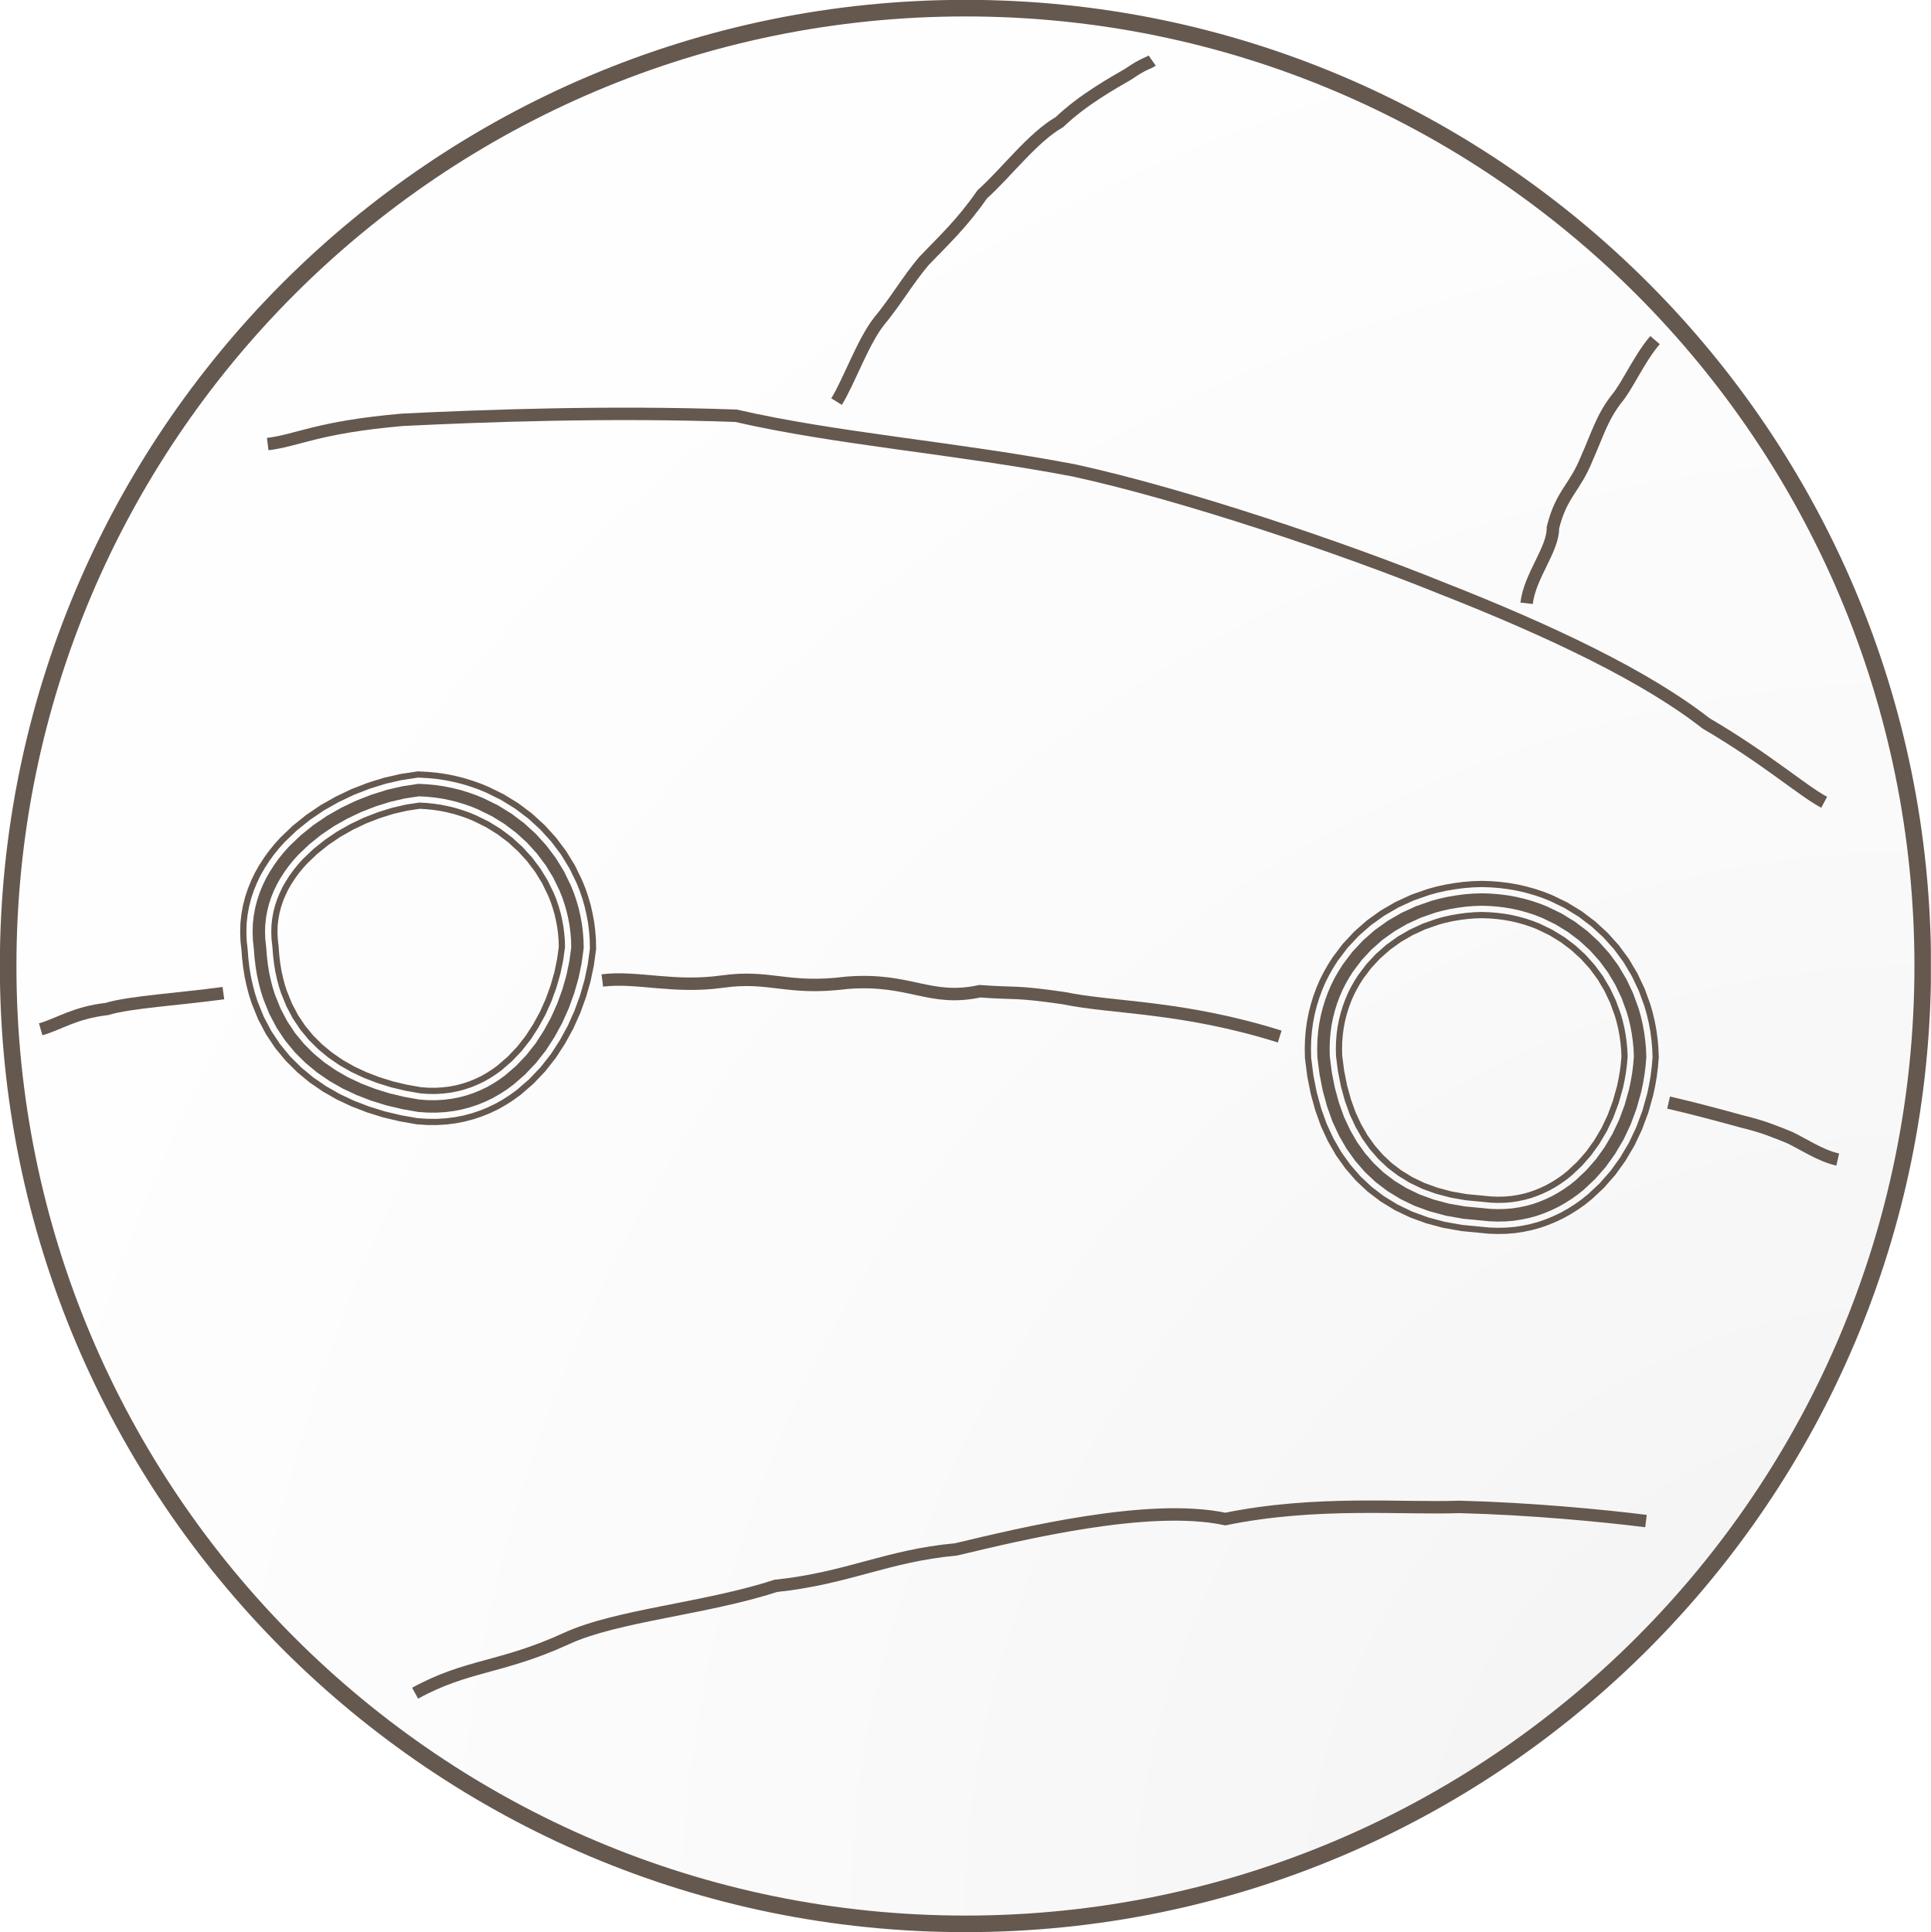
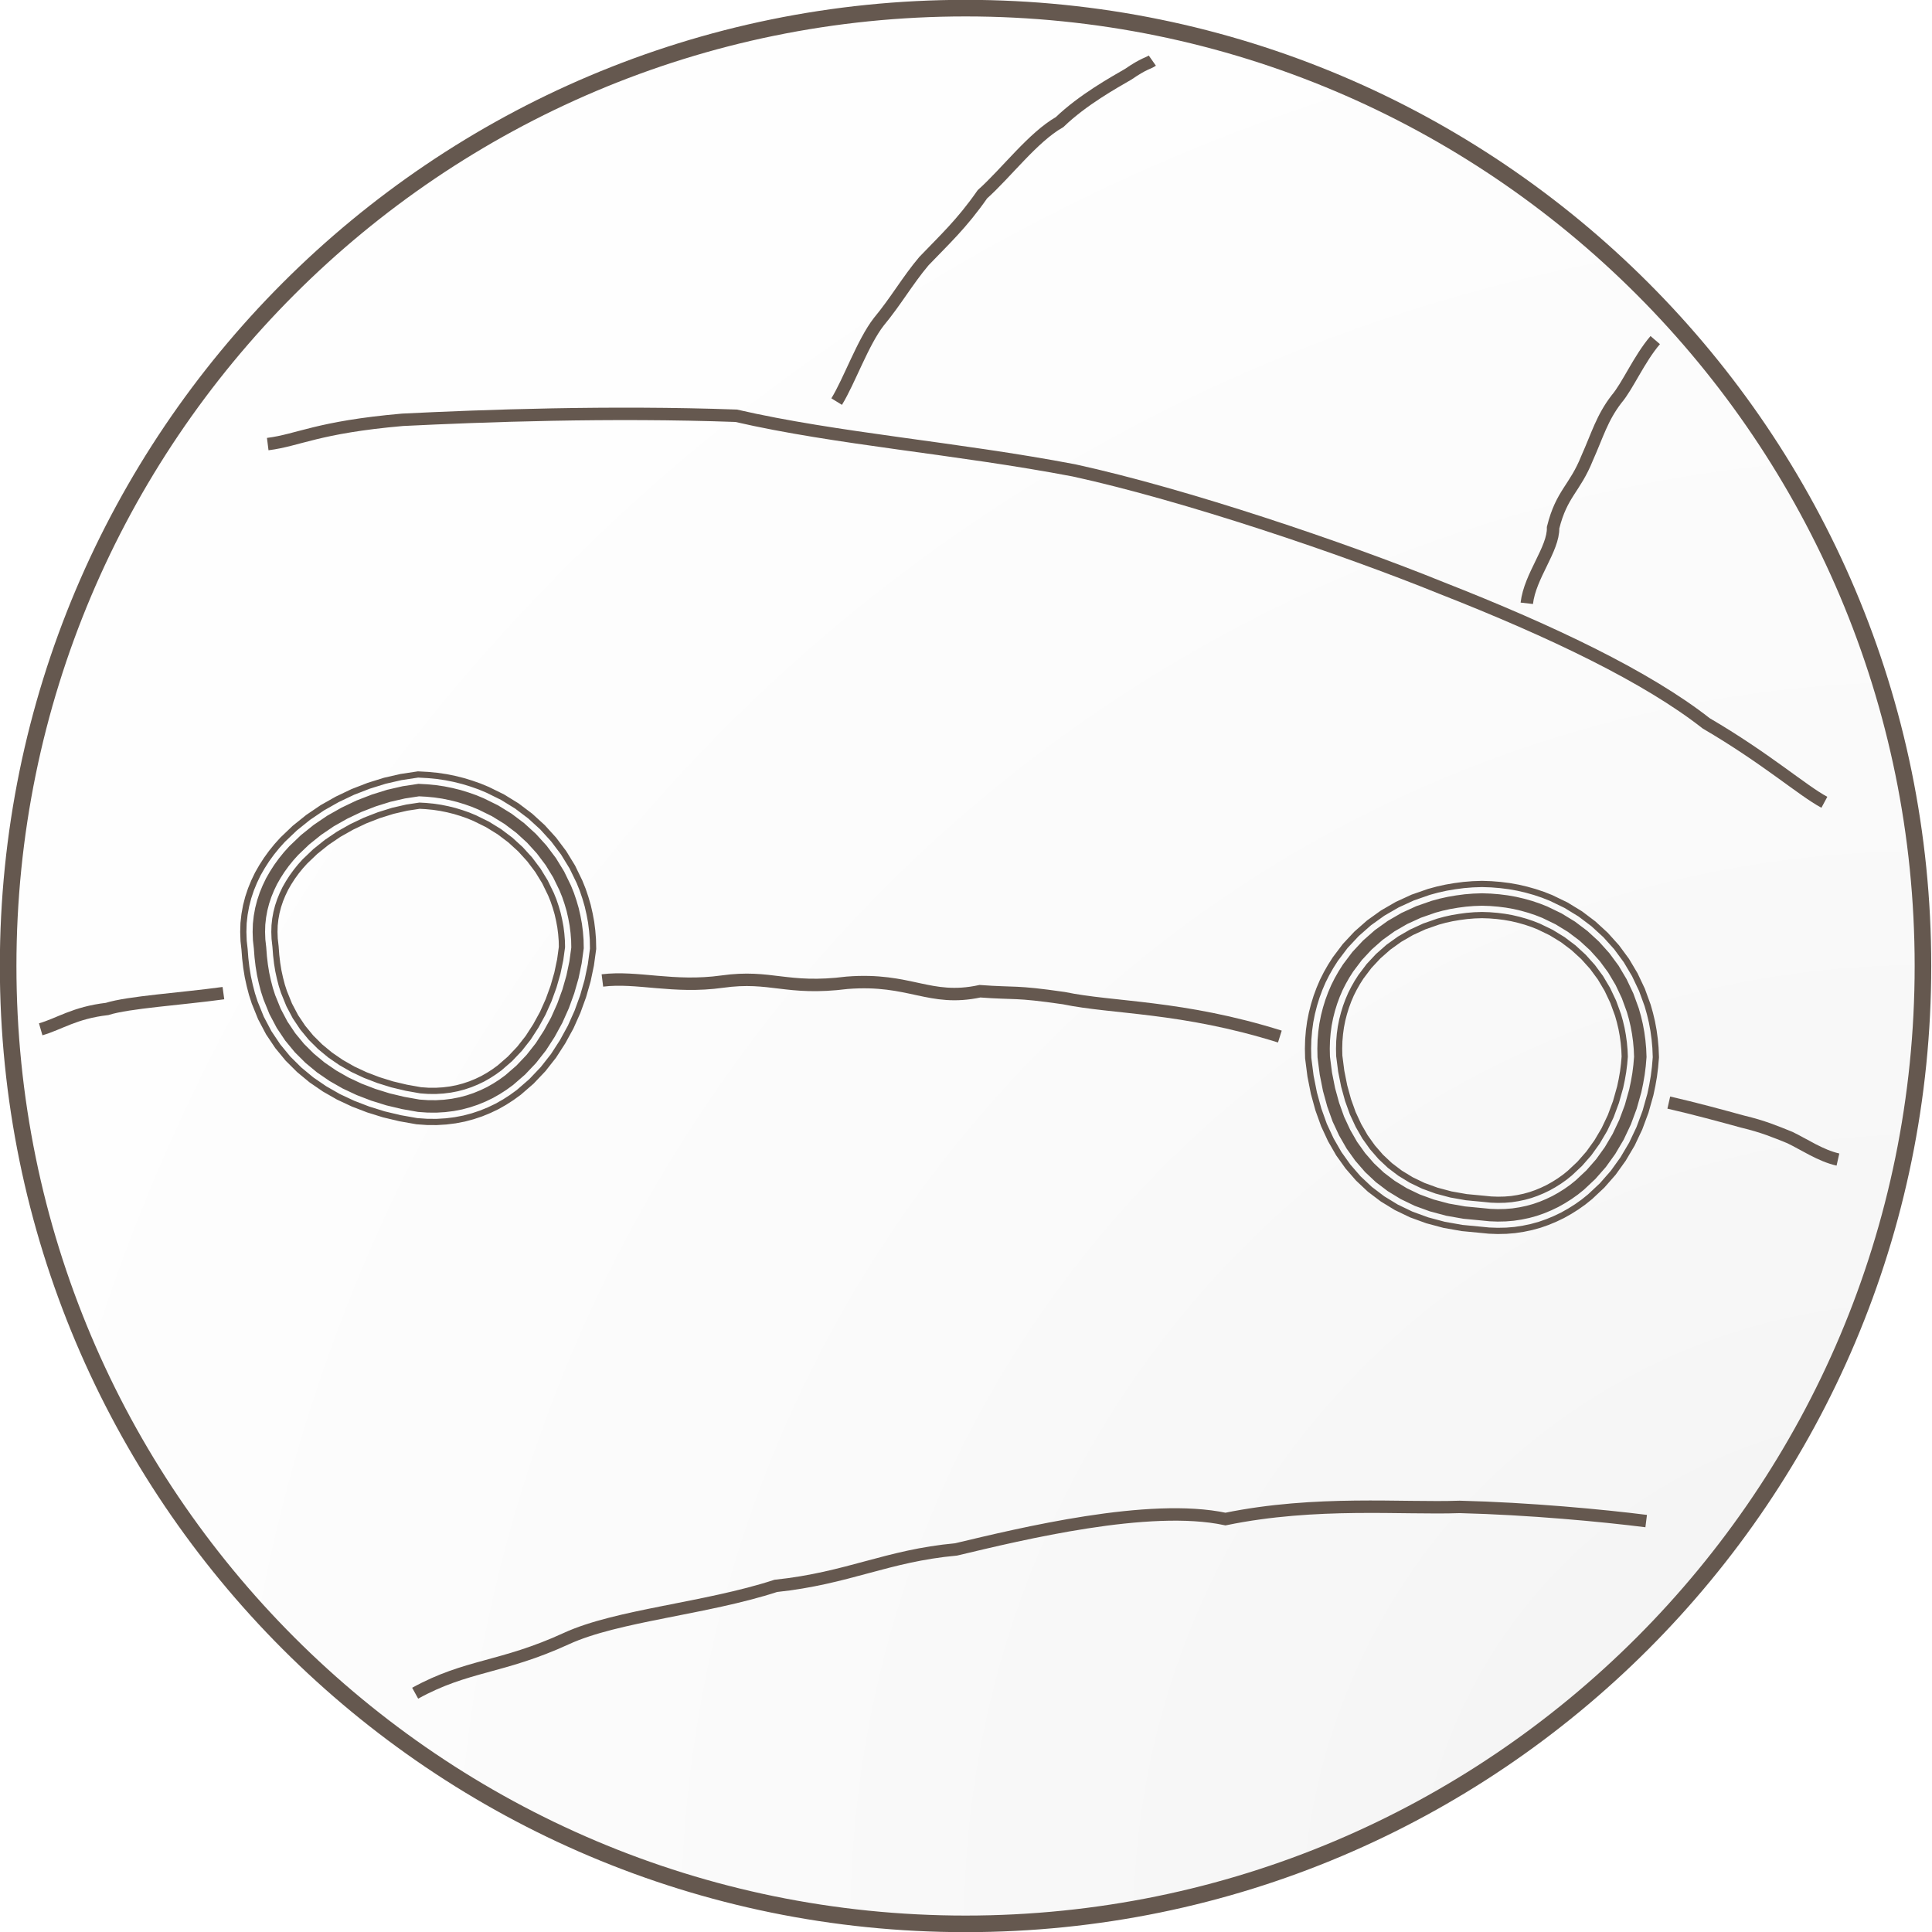
- <svg xmlns="http://www.w3.org/2000/svg" width="2135" height="2136" overflow="hidden" xml:space="preserve">
+ <svg xmlns="http://www.w3.org/2000/svg" width="2136" height="2136" overflow="hidden" xml:space="preserve">
  <defs>
    <clipPath id="clip0">
-       <rect width="2135" height="2136" x="102" y="238" />
+       <rect width="2136" height="2136" x="102" y="238" />
    </clipPath>
    <radialGradient id="fill1" cx="5866014" cy="5868785" r="8297756" gradientTransform="matrix(0.000360892 0 0 0.000360892 111 247)" gradientUnits="userSpaceOnUse" spreadMethod="pad">
      <stop offset="0" stop-color="#F2F2F2" />
      <stop offset=".083" stop-color="#F3F3F3" />
      <stop offset=".167" stop-color="#F5F5F5" />
      <stop offset=".25" stop-color="#F7F7F7" />
      <stop offset=".333" stop-color="#F8F8F8" />
      <stop offset=".417" stop-color="#FAFAFA" />
      <stop offset=".5" stop-color="#FBFBFB" />
      <stop offset=".583" stop-color="#FCFCFC" />
      <stop offset=".667" stop-color="#FDFDFD" />
      <stop offset=".75" stop-color="#FEFEFE" />
      <stop offset=".833" stop-color="#FEFEFE" />
      <stop offset=".917" stop-color="#FEFEFE" />
      <stop offset="1" stop-color="#FFF" />
    </radialGradient>
  </defs>
  <g clip-path="url(#clip0)" transform="translate(-102 -238)">
    <path fill="url(#fill1)" fill-rule="evenodd" stroke="#65584F" stroke-miterlimit="8" stroke-width="18.333" d="M111 1306C111 721.131 584.907 247 1169.5 247 1754.09 247 2228 721.131 2228 1306 2228 1890.87 1754.09 2365 1169.5 2365 584.907 2365 111 1890.87 111 1306Z" />
    <path fill="#65584F" d="M368.963 1287.94 367.916 1278.65 367.552 1268.44 367.846 1258.36 368.956 1248.44 370.716 1238.76 373.144 1229.34 376.215 1220.13 379.829 1211.31 383.98 1202.65 388.745 1194.35 393.837 1186.42 399.435 1178.7 405.437 1171.29 412.009 1163.99 425.648 1150.97 440.612 1138.96 456.558 1128.14 473.291 1118.69 490.636 1110.42 508.442 1103.52 526.49 1097.89 544.645 1093.72 564.009 1090.79 575.681 1091.43 585.689 1092.4 595.61 1093.86 605.273 1095.81 614.818 1098.18 624.124 1101.03 633.242 1104.23 642.381 1108.01 659.235 1116.3 675.399 1126.26 690.449 1137.62 704.245 1150.23 716.781 1164.02 728.012 1178.95 737.74 1194.84 745.801 1211.44 749.41 1220.39 752.425 1229.3 755.098 1238.44 757.201 1247.7 758.95 1257.07 760.147 1266.58 760.92 1276.27 761.155 1287.19 758.648 1305.46 754.971 1323.02 749.941 1340.56 743.634 1357.92 735.993 1375.05 726.984 1391.49 716.748 1407.36 704.996 1422.31 691.959 1436.05 677.785 1448.35 669.733 1454.2 661.697 1459.39 653.188 1464.23 644.312 1468.48 635.198 1472.21 625.759 1475.38 615.991 1477.99 605.86 1479.94 595.528 1481.23 584.867 1481.88 574.023 1481.81 562.469 1481 543.557 1477.64 525.477 1473.34 507.916 1467.87 490.979 1461.36 474.621 1453.7 459.039 1444.8 444.258 1434.67 430.5 1423.29 417.791 1410.65 406.305 1396.7 396.138 1381.52 387.398 1364.95 380.353 1347.55 377.25 1337.95 374.747 1328.29 372.605 1318.48 370.944 1308.23 369.717 1297.8ZM376.561 1297.14 377.754 1307.28 379.362 1317.19 381.435 1326.69 383.854 1336.03 386.819 1345.2 393.64 1362.05 402.05 1377.99 411.828 1392.59 422.882 1406.02 435.125 1418.19 448.401 1429.18 462.693 1438.97 477.789 1447.59 493.674 1455.03 510.173 1461.37 527.297 1466.71 544.955 1470.91 563.313 1474.17 574.286 1474.93 584.682 1475 594.893 1474.39 604.782 1473.15 614.452 1471.28 623.777 1468.8 632.799 1465.77 641.521 1462.2 650.001 1458.13 658.131 1453.51 665.843 1448.53 673.502 1442.96 687.202 1431.07 699.789 1417.81 711.144 1403.37 721.072 1387.98 729.828 1371.99 737.256 1355.34 743.398 1338.44 748.293 1321.37 751.869 1304.28 754.27 1286.79 754.051 1276.62 753.307 1267.28 752.154 1258.13 750.468 1249.09 748.44 1240.17 745.867 1231.36 742.961 1222.78 739.513 1214.23 731.701 1198.14 722.32 1182.82 711.479 1168.41 699.371 1155.09 686.049 1142.91 671.516 1131.95 655.907 1122.33 639.545 1114.28 630.787 1110.65 621.979 1107.56 612.983 1104.81 603.765 1102.52 594.427 1100.64 584.855 1099.22 575.162 1098.29 564.339 1097.69 545.93 1100.48 528.285 1104.53 510.711 1110.01 493.361 1116.74 476.465 1124.79 460.185 1133.99 444.699 1144.49 430.182 1156.15 416.943 1168.79 410.666 1175.75 404.894 1182.88 399.516 1190.3 394.622 1197.92 390.07 1205.85 386.115 1214.11 382.664 1222.53 379.742 1231.29 377.436 1240.24 375.763 1249.44 374.71 1258.85 374.43 1268.42 374.778 1278.14 375.809 1287.29ZM382.654 1286.65 381.639 1277.63 381.309 1268.4 381.574 1259.33 382.569 1250.44 384.155 1241.71 386.34 1233.24 389.113 1224.92 392.401 1216.9 396.16 1209.05 400.498 1201.49 405.196 1194.18 410.353 1187.07 415.896 1180.22 421.878 1173.58 434.716 1161.32 448.787 1150.03 463.811 1139.84 479.639 1130.9 496.087 1123.06 512.98 1116.51 530.08 1111.17 547.215 1107.24 564.67 1104.6 574.644 1105.14 584.021 1106.05 593.245 1107.41 602.258 1109.23 611.148 1111.43 619.833 1114.09 628.331 1117.08 636.71 1120.55 652.578 1128.35 667.633 1137.63 681.65 1148.21 694.498 1159.95 706.177 1172.8 716.629 1186.69 725.663 1201.45 733.225 1217.02 736.512 1225.17 739.308 1233.43 741.783 1241.9 743.734 1250.48 745.358 1259.19 746.466 1267.98 747.182 1276.96 747.385 1286.4 745.091 1303.11 741.615 1319.72 736.855 1336.31 730.878 1352.77 723.664 1368.93 715.161 1384.46 705.541 1399.37 694.582 1413.31 682.445 1426.1 669.22 1437.57 661.953 1442.86 654.565 1447.63 646.813 1452.03 638.729 1455.91 630.399 1459.32 621.795 1462.21 612.914 1464.58 603.703 1466.36 594.259 1467.54 584.497 1468.13 574.549 1468.06 564.156 1467.33 546.352 1464.17 529.117 1460.07 512.43 1454.87 496.368 1448.7 480.957 1441.48 466.346 1433.14 452.544 1423.68 439.75 1413.1 427.972 1401.38 417.352 1388.48 407.962 1374.46 399.882 1359.15 393.284 1342.85 390.458 1334.11 388.124 1325.1 386.118 1315.91 384.565 1306.33 383.406 1296.48ZM397.094 1295.15 398.185 1304.42 399.632 1313.34 401.501 1321.9 403.667 1330.27 406.216 1338.15 412.367 1353.35 419.787 1367.41 428.398 1380.27 438.153 1392.12 449 1402.9 460.831 1412.69 473.654 1421.48 487.293 1429.27 501.757 1436.05 516.945 1441.88 532.758 1446.8 549.148 1450.7 565.843 1453.67 575.076 1454.31 584.128 1454.37 592.991 1453.84 601.546 1452.77 609.836 1451.17 617.83 1449.04 625.6 1446.43 633.146 1443.34 640.437 1439.84 647.434 1435.87 654.172 1431.52 660.655 1426.8 672.93 1416.15 684.168 1404.31 694.334 1391.38 703.339 1377.42 711.336 1362.82 718.122 1347.61 723.769 1332.06 728.26 1316.41 731.534 1300.76 733.615 1285.6 733.443 1277.66 732.784 1269.39 731.767 1261.31 730.266 1253.27 728.467 1245.35 726.192 1237.57 723.613 1229.95 720.65 1222.6 713.587 1208.05 705.246 1194.43 695.573 1181.58 684.752 1169.67 672.85 1158.79 659.867 1149 645.922 1140.4 631.04 1133.08 623.419 1129.92 615.542 1127.16 607.477 1124.69 599.242 1122.65 590.88 1120.96 582.354 1119.7 573.606 1118.86 565.33 1118.4 549.785 1120.76 533.67 1124.45 517.519 1129.49 501.538 1135.69 485.986 1143.1 471.064 1151.53 456.963 1161.1 443.784 1171.68 431.747 1183.17 426.354 1189.15 421.271 1195.43 416.554 1201.94 412.252 1208.63 408.34 1215.45 404.974 1222.48 402.012 1229.71 399.535 1237.13 397.594 1244.66 396.181 1252.44 395.301 1260.3 395.066 1268.35 395.361 1276.62 396.346 1285.35ZM403.191 1284.71 402.222 1276.11 401.945 1268.33 402.165 1260.78 402.987 1253.43 404.314 1246.14 406.133 1239.08 408.461 1232.1 411.26 1225.27 414.43 1218.65 418.128 1212.21 422.234 1205.82 426.73 1199.62 431.583 1193.62 436.682 1187.96 448.318 1176.85 461.051 1166.63 474.69 1157.38 489.16 1149.21 504.264 1142.01 519.789 1135.99 535.465 1131.1 551.07 1127.52 565.661 1125.31 573.088 1125.71 581.52 1126.53 589.697 1127.74 597.735 1129.36 605.642 1131.32 613.396 1133.69 620.963 1136.35 628.205 1139.35 642.593 1146.42 655.984 1154.68 668.451 1164.09 679.878 1174.53 690.271 1185.96 699.555 1198.3 707.548 1211.36 714.362 1225.39 717.164 1232.34 719.633 1239.64 721.81 1247.08 723.532 1254.66 724.971 1262.37 725.943 1270.09 726.574 1278.01 726.73 1285.21 724.756 1299.59 721.582 1314.75 717.226 1329.94 711.744 1345.03 705.171 1359.76 697.428 1373.9 688.731 1387.38 678.961 1399.81 668.173 1411.18 656.372 1421.41 650.282 1425.84 643.869 1429.99 637.249 1433.75 630.354 1437.05 623.201 1439.98 615.848 1442.45 608.298 1444.46 600.468 1445.97 592.356 1446.99 583.943 1447.5 575.339 1447.44 566.687 1446.83 550.545 1443.97 534.578 1440.17 519.202 1435.38 504.451 1429.72 490.461 1423.16 477.307 1415.65 464.974 1407.2 453.625 1397.81 443.243 1387.48 433.922 1376.16 425.7 1363.88 418.61 1350.45 412.681 1335.8 410.271 1328.35 408.19 1320.31 406.388 1312.06 404.996 1303.47 403.939 1294.48ZM410.783 1293.82 411.806 1302.52 413.145 1310.77 414.878 1318.71 416.875 1326.42 419.147 1333.45 424.852 1347.55 431.612 1360.36 439.445 1372.05 448.334 1382.85 458.25 1392.71 469.117 1401.7 480.961 1409.82 493.628 1417.05 507.146 1423.39 521.459 1428.88 536.398 1433.54 551.943 1437.23 567.53 1440 575.602 1440.57 583.758 1440.62 591.722 1440.14 599.389 1439.18 606.759 1437.76 613.866 1435.86 620.801 1433.54 627.563 1430.77 634.062 1427.65 640.303 1424.11 646.392 1420.17 652.09 1416.03 663.416 1406.2 673.754 1395.31 683.127 1383.39 691.516 1370.38 699.007 1356.7 705.365 1342.45 710.683 1327.82 714.904 1313.1 717.977 1298.42 719.845 1284.81 719.705 1278.36 719.103 1270.8 718.175 1263.43 716.799 1256.05 715.152 1248.81 713.075 1241.7 710.715 1234.73 708.074 1228.18 701.51 1214.66 693.863 1202.17 684.969 1190.35 675.005 1179.39 664.051 1169.38 652.101 1160.36 639.265 1152.45 625.369 1145.61 618.508 1142.77 611.251 1140.22 603.807 1137.95 596.227 1136.07 588.515 1134.51 580.686 1133.35 572.569 1132.57 565.991 1132.21 552.355 1134.28 537.26 1137.74 522.058 1142.48 506.989 1148.33 492.334 1155.31 478.316 1163.23 465.138 1172.17 452.852 1182.03 441.616 1192.76 436.813 1198.09 432.189 1203.8 427.913 1209.7 424.005 1215.78 420.52 1221.85 417.546 1228.06 414.91 1234.49 412.731 1241.03 411.034 1247.61 409.793 1254.43 409.029 1261.26 408.823 1268.31 409.084 1275.6 410.037 1284.06Z" />
    <path fill="#65584F" d="M1544.9 1408.03 1544.68 1397.24 1544.96 1387.1 1545.8 1377.05 1547.15 1367.23 1549.06 1357.51 1551.45 1348.16 1554.27 1339.01 1557.58 1330.05 1561.35 1321.23 1565.63 1312.75 1570.27 1304.6 1575.48 1296.42 1586.62 1281.65 1599.36 1268 1613.46 1255.59 1628.8 1244.59 1645.21 1235.1 1662.67 1227.09 1680.77 1220.79 1690.44 1218.16 1700.17 1216 1709.93 1214.35 1719.81 1213.05 1730 1212.22 1740.5 1211.86 1751 1212.22 1761.13 1213.04 1771.03 1214.29 1780.9 1216.04 1790.45 1218.27 1799.83 1220.91 1809 1223.99 1818.15 1227.59 1835.02 1235.75 1851.06 1245.55 1865.9 1256.76 1879.55 1269.29 1891.95 1283.08 1902.96 1298.02 1912.48 1314.05 1920.49 1330.98 1926.89 1348.53 1929.53 1357.88 1931.75 1367.25 1933.5 1376.74 1934.81 1386.35 1935.71 1396.19 1936.16 1406.94 1935.2 1418.22 1933.9 1428.56 1932.13 1438.71 1929.98 1448.93 1924.56 1468.15 1917.65 1486.76 1909.24 1504.55 1899.35 1521.28 1888.23 1536.78 1875.72 1551.04 1862.3 1563.64 1854.77 1569.7 1847.11 1575.14 1839.24 1580.1 1831.07 1584.69 1822.67 1588.71 1814.13 1592.27 1805.21 1595.39 1795.98 1597.93 1786.73 1599.87 1777.28 1601.31 1767.57 1602.11 1757.79 1602.32 1747.92 1601.96 1738.5 1601.03 1718.04 1599.08 1697.91 1595.53 1678.86 1590.44 1660.92 1583.9 1644.13 1575.83 1628.56 1566.31 1614.24 1555.47 1601.24 1543.25 1589.59 1529.84 1579.24 1515.34 1570.29 1499.75 1562.59 1483.15 1556.32 1465.66 1551.29 1447.38 1547.51 1428.33ZM1554.3 1427.22 1557.99 1445.79 1562.88 1463.59 1568.95 1480.54 1576.4 1496.58 1585.04 1511.62 1595 1525.58 1606.2 1538.48 1618.68 1550.21 1632.43 1560.63 1647.42 1569.78 1663.59 1577.56 1680.93 1583.88 1699.4 1588.81 1718.96 1592.26 1739.17 1594.19 1748.38 1595.1 1757.84 1595.44 1767.21 1595.24 1776.48 1594.48 1785.51 1593.1 1794.36 1591.25 1803.16 1588.82 1811.67 1585.85 1819.87 1582.43 1827.9 1578.58 1835.72 1574.19 1843.28 1569.43 1850.61 1564.22 1857.78 1558.44 1870.77 1546.26 1882.84 1532.5 1893.59 1517.52 1903.16 1501.32 1911.31 1484.09 1918.02 1466.01 1923.3 1447.29 1925.38 1437.41 1927.1 1427.54 1928.36 1417.5 1929.27 1406.79 1928.85 1396.65 1927.98 1387.13 1926.71 1377.82 1925.02 1368.67 1922.87 1359.61 1920.34 1350.64 1914.14 1333.63 1906.4 1317.28 1897.22 1301.83 1886.61 1287.43 1874.66 1274.13 1861.5 1262.05 1847.18 1251.24 1831.72 1241.79 1815.39 1233.9 1806.65 1230.45 1797.8 1227.48 1788.74 1224.93 1779.52 1222.78 1770 1221.09 1760.42 1219.88 1750.6 1219.08 1740.5 1218.74 1730.4 1219.08 1720.54 1219.89 1710.95 1221.15 1701.49 1222.75 1692.08 1224.83 1682.8 1227.36 1665.24 1233.48 1648.37 1241.21 1632.53 1250.37 1617.74 1260.98 1604.16 1272.94 1591.89 1286.08 1581.13 1300.34 1576.16 1308.15 1571.69 1316 1567.59 1324.13 1563.97 1332.6 1560.78 1341.21 1558.07 1350.02 1555.77 1359.03 1553.93 1368.36 1552.64 1377.81 1551.83 1387.48 1551.56 1397.26 1551.77 1407.52ZM1558.63 1407.01 1558.44 1397.29 1558.7 1387.87 1559.48 1378.56 1560.72 1369.49 1562.48 1360.55 1564.69 1351.89 1567.3 1343.42 1570.36 1335.14 1573.83 1327.04 1577.75 1319.25 1582.05 1311.7 1586.79 1304.26 1597.17 1290.51 1608.95 1277.88 1622.03 1266.36 1636.27 1256.15 1651.53 1247.32 1667.81 1239.86 1684.84 1233.93 1693.73 1231.51 1702.81 1229.5 1711.98 1227.95 1721.27 1226.72 1730.79 1225.95 1740.5 1225.62 1750.21 1225.95 1759.71 1226.72 1768.97 1227.89 1778.13 1229.51 1787.03 1231.59 1795.78 1234.05 1804.29 1236.91 1812.63 1240.2 1828.42 1247.83 1843.31 1256.93 1857.09 1267.34 1869.77 1278.97 1881.27 1291.78 1891.49 1305.63 1900.33 1320.52 1907.79 1336.28 1913.8 1352.76 1916.22 1361.33 1918.29 1370.08 1919.92 1378.91 1921.14 1387.91 1921.99 1397.1 1922.39 1406.65 1921.53 1416.78 1920.3 1426.52 1918.63 1436.11 1916.62 1445.64 1911.48 1463.88 1904.97 1481.42 1897.08 1498.1 1887.83 1513.76 1877.45 1528.22 1865.82 1541.47 1853.27 1553.25 1846.46 1558.73 1839.45 1563.71 1832.21 1568.28 1824.73 1572.48 1817.06 1576.15 1809.21 1579.42 1801.11 1582.25 1792.74 1584.56 1784.29 1586.33 1775.68 1587.64 1766.86 1588.37 1757.89 1588.57 1748.85 1588.24 1739.83 1587.34 1719.89 1585.44 1700.89 1582.09 1682.99 1577.31 1666.26 1571.22 1650.71 1563.73 1636.31 1554.94 1623.12 1544.95 1611.16 1533.71 1600.41 1521.32 1590.83 1507.9 1582.51 1493.41 1575.32 1477.93 1569.44 1461.51 1564.68 1444.21 1561.09 1426.11ZM1574.66 1423.89 1578.07 1441.04 1582.56 1457.36 1588.05 1472.7 1594.74 1487.08 1602.42 1500.47 1611.22 1512.8 1621.09 1524.17 1632 1534.43 1644.06 1543.56 1657.29 1551.64 1671.61 1558.53 1687.13 1564.19 1703.86 1568.66 1721.74 1571.81 1741.17 1573.66 1749.78 1574.51 1757.99 1574.81 1766.14 1574.63 1774.07 1573.98 1781.84 1572.79 1789.51 1571.19 1797.01 1569.12 1804.29 1566.58 1811.44 1563.6 1818.39 1560.27 1825.17 1556.47 1831.8 1552.29 1838.16 1547.77 1844.23 1542.87 1855.93 1531.9 1866.67 1519.66 1876.3 1506.24 1884.92 1491.65 1892.28 1476.08 1898.4 1459.62 1903.26 1442.36 1905.12 1433.51 1906.7 1424.48 1907.85 1415.34 1908.61 1406.35 1908.26 1398.02 1907.48 1389.47 1906.33 1381.09 1904.83 1372.92 1902.91 1364.79 1900.7 1356.99 1895.09 1341.59 1888.17 1326.98 1880.01 1313.24 1870.6 1300.47 1859.98 1288.65 1848.28 1277.91 1835.56 1268.32 1821.83 1259.92 1807.12 1252.8 1799.58 1249.84 1791.72 1247.2 1783.6 1244.91 1775.37 1242.99 1766.91 1241.49 1758.29 1240.4 1749.42 1239.68 1740.5 1239.38 1731.58 1239.68 1722.73 1240.4 1714.02 1241.55 1705.44 1243 1697.02 1244.86 1688.91 1247.07 1672.94 1252.64 1657.85 1259.55 1643.73 1267.72 1630.6 1277.14 1618.55 1287.75 1607.71 1299.37 1598.09 1312.11 1593.83 1318.8 1589.87 1325.75 1586.3 1332.84 1583.14 1340.23 1580.33 1347.83 1577.93 1355.61 1575.9 1363.58 1574.28 1371.76 1573.15 1380.07 1572.43 1388.63 1572.19 1397.34 1572.37 1405.99ZM1579.23 1405.48 1579.07 1397.36 1579.3 1389.01 1579.98 1380.82 1581.07 1372.89 1582.6 1365.1 1584.55 1357.48 1586.84 1350.04 1589.53 1342.78 1592.54 1335.74 1595.93 1329 1599.72 1322.35 1603.74 1316.04 1612.98 1303.79 1623.34 1292.69 1634.88 1282.52 1647.47 1273.5 1661.01 1265.67 1675.51 1259.02 1690.95 1253.64 1698.67 1251.54 1706.76 1249.75 1715.05 1248.35 1723.46 1247.24 1731.98 1246.54 1740.5 1246.26 1749.02 1246.54 1757.58 1247.24 1765.88 1248.29 1773.98 1249.72 1781.88 1251.57 1789.7 1253.77 1797.23 1256.3 1804.36 1259.1 1818.53 1265.96 1831.69 1274.01 1843.88 1283.2 1855.09 1293.49 1865.26 1304.82 1874.28 1317.05 1882.1 1330.22 1888.74 1344.25 1894.16 1359.1 1896.25 1366.52 1898.1 1374.33 1899.54 1382.18 1900.65 1390.25 1901.4 1398.48 1901.73 1406.2 1901.01 1414.62 1899.9 1423.46 1898.37 1432.21 1896.58 1440.71 1891.85 1457.49 1885.94 1473.41 1878.84 1488.42 1870.53 1502.48 1861.28 1515.37 1850.98 1527.12 1839.72 1537.68 1834.01 1542.28 1827.97 1546.57 1821.65 1550.56 1815.22 1554.17 1808.63 1557.32 1801.83 1560.15 1794.96 1562.55 1787.89 1564.5 1780.61 1566.03 1773.27 1567.15 1765.79 1567.76 1758.04 1567.93 1750.24 1567.65 1741.83 1566.81 1722.66 1564.99 1705.35 1561.94 1689.2 1557.62 1674.28 1552.19 1660.58 1545.6 1647.94 1537.87 1636.45 1529.17 1626.05 1519.4 1616.62 1508.54 1608.21 1496.75 1600.85 1483.92 1594.42 1470.09 1589.12 1455.29 1584.76 1439.46 1581.45 1422.78ZM1588.24 1421.67 1591.46 1437.87 1595.68 1453.22 1600.79 1467.47 1606.96 1480.75 1614.01 1493.04 1622.03 1504.28 1631.01 1514.62 1640.89 1523.91 1651.82 1532.19 1663.87 1539.55 1676.96 1545.85 1691.27 1551.06 1706.84 1555.22 1723.58 1558.17 1742.5 1559.97 1750.71 1560.79 1758.09 1561.05 1765.43 1560.89 1772.47 1560.32 1779.39 1559.26 1786.27 1557.82 1792.91 1555.99 1799.37 1553.73 1805.83 1551.04 1812.05 1548.06 1818.13 1544.65 1824.14 1540.86 1829.86 1536.8 1835.2 1532.49 1846.03 1522.33 1855.89 1511.09 1864.77 1498.72 1872.76 1485.2 1879.6 1470.74 1885.31 1455.35 1889.9 1439.07 1891.62 1430.91 1893.1 1422.44 1894.17 1413.9 1894.84 1406.06 1894.54 1398.94 1893.82 1391.03 1892.75 1383.26 1891.37 1375.75 1889.59 1368.25 1887.61 1361.22 1882.39 1346.9 1876.02 1333.45 1868.54 1320.85 1859.93 1309.17 1850.2 1298.34 1839.47 1288.49 1827.82 1279.7 1815.23 1272 1801.6 1265.41 1794.87 1262.76 1787.67 1260.34 1780.17 1258.23 1772.6 1256.46 1764.85 1255.09 1756.87 1254.08 1748.63 1253.41 1740.5 1253.14 1732.37 1253.41 1724.19 1254.08 1716.07 1255.15 1708.08 1256.5 1700.31 1258.22 1692.98 1260.21 1678.08 1265.41 1664.17 1271.78 1651.2 1279.29 1639.17 1287.91 1628.14 1297.62 1618.25 1308.22 1609.39 1319.96 1605.61 1325.9 1602 1332.25 1598.77 1338.64 1595.92 1345.32 1593.36 1352.24 1591.17 1359.34 1589.31 1366.61 1587.85 1374.02 1586.82 1381.57 1586.16 1389.4 1585.94 1397.39 1586.1 1404.97Z" />
    <path fill="none" fill-rule="evenodd" stroke="#65584F" stroke-miterlimit="8" stroke-width="13.75" d="M398 728.982C432.427 724.653 452.508 710.409 546.955 702.133 636.948 697.687 776.214 692.649 915.904 697.658 1026.88 723.218 1159.37 733.259 1289.44 758.068 1412.38 784.901 1587.63 844.263 1695.05 887.836 1819.21 936.524 1923.3 986.704 1988.38 1037.74 2054.81 1076.62 2094.35 1111.73 2119 1125" />
    <path fill="none" fill-rule="evenodd" stroke="#65584F" stroke-miterlimit="8" stroke-width="13.75" d="M1790 905C1793.49 874.581 1819.66 845.091 1819.08 821.379L1819.08 821.379C1828.57 783.298 1843.04 778.578 1856.72 744.448 1868.14 718.938 1873.14 700.12 1889.23 679.224 1901.4 665.07 1914.11 634.906 1932 614" />
    <path fill="none" fill-rule="evenodd" stroke="#65584F" stroke-miterlimit="8" stroke-width="13.75" d="M1027 682C1040.88 659.461 1055.96 616.423 1073.53 593.837 1092.56 570.92 1105.37 548.128 1123.51 526.666 1145.71 503.467 1165.37 485.512 1188.14 452.777 1214.55 429.171 1244.02 389.725 1273.45 373.011 1299.02 348.368 1333.78 329.114 1349.29 320.113 1367.3 307.748 1371.52 308.142 1376 305" />
    <path fill="none" fill-rule="evenodd" stroke="#65584F" stroke-miterlimit="8" stroke-width="13.75" d="M147 1376C167.949 1369.93 184.228 1357.72 220.376 1353.5 244.299 1345.98 300.929 1342.58 349 1336" />
    <path fill="none" fill-rule="evenodd" stroke="#65584F" stroke-miterlimit="8" stroke-width="13.75" d="M768 1322C806.409 1317.21 846.468 1330.81 900.578 1323.25 954.688 1315.69 971.162 1333.06 1038.57 1324.55L1038.57 1324.55C1108.58 1319.05 1129.39 1345.92 1185.45 1333.89 1225.14 1336.85 1223.12 1333.54 1278.21 1341.53 1332.71 1352.89 1408.77 1350.05 1517 1384" />
    <path fill="none" fill-rule="evenodd" stroke="#65584F" stroke-miterlimit="8" stroke-width="13.75" d="M1947 1457C1975.21 1463.45 2005.57 1471.71 2028.49 1478 2051.81 1483.61 2064.14 1488.94 2080.82 1495.64 2096.95 1503.37 2114.67 1515.62 2134 1520" />
    <path fill="none" fill-rule="evenodd" stroke="#65584F" stroke-miterlimit="8" stroke-width="13.75" d="M561 2110C618.358 2078.38 656.516 2082.53 728.261 2049.55 784.203 2023.86 881.989 2016.65 959.677 1991.34 1039.91 1982.85 1082.23 1958.07 1159.02 1951.03 1231.46 1933.8 1372.39 1899.4 1456.88 1917.45 1556.84 1896.93 1653.17 1906.31 1715.79 1904.02 1792.79 1905.93 1874.32 1913.66 1922 1919.69" />
  </g>
</svg>
